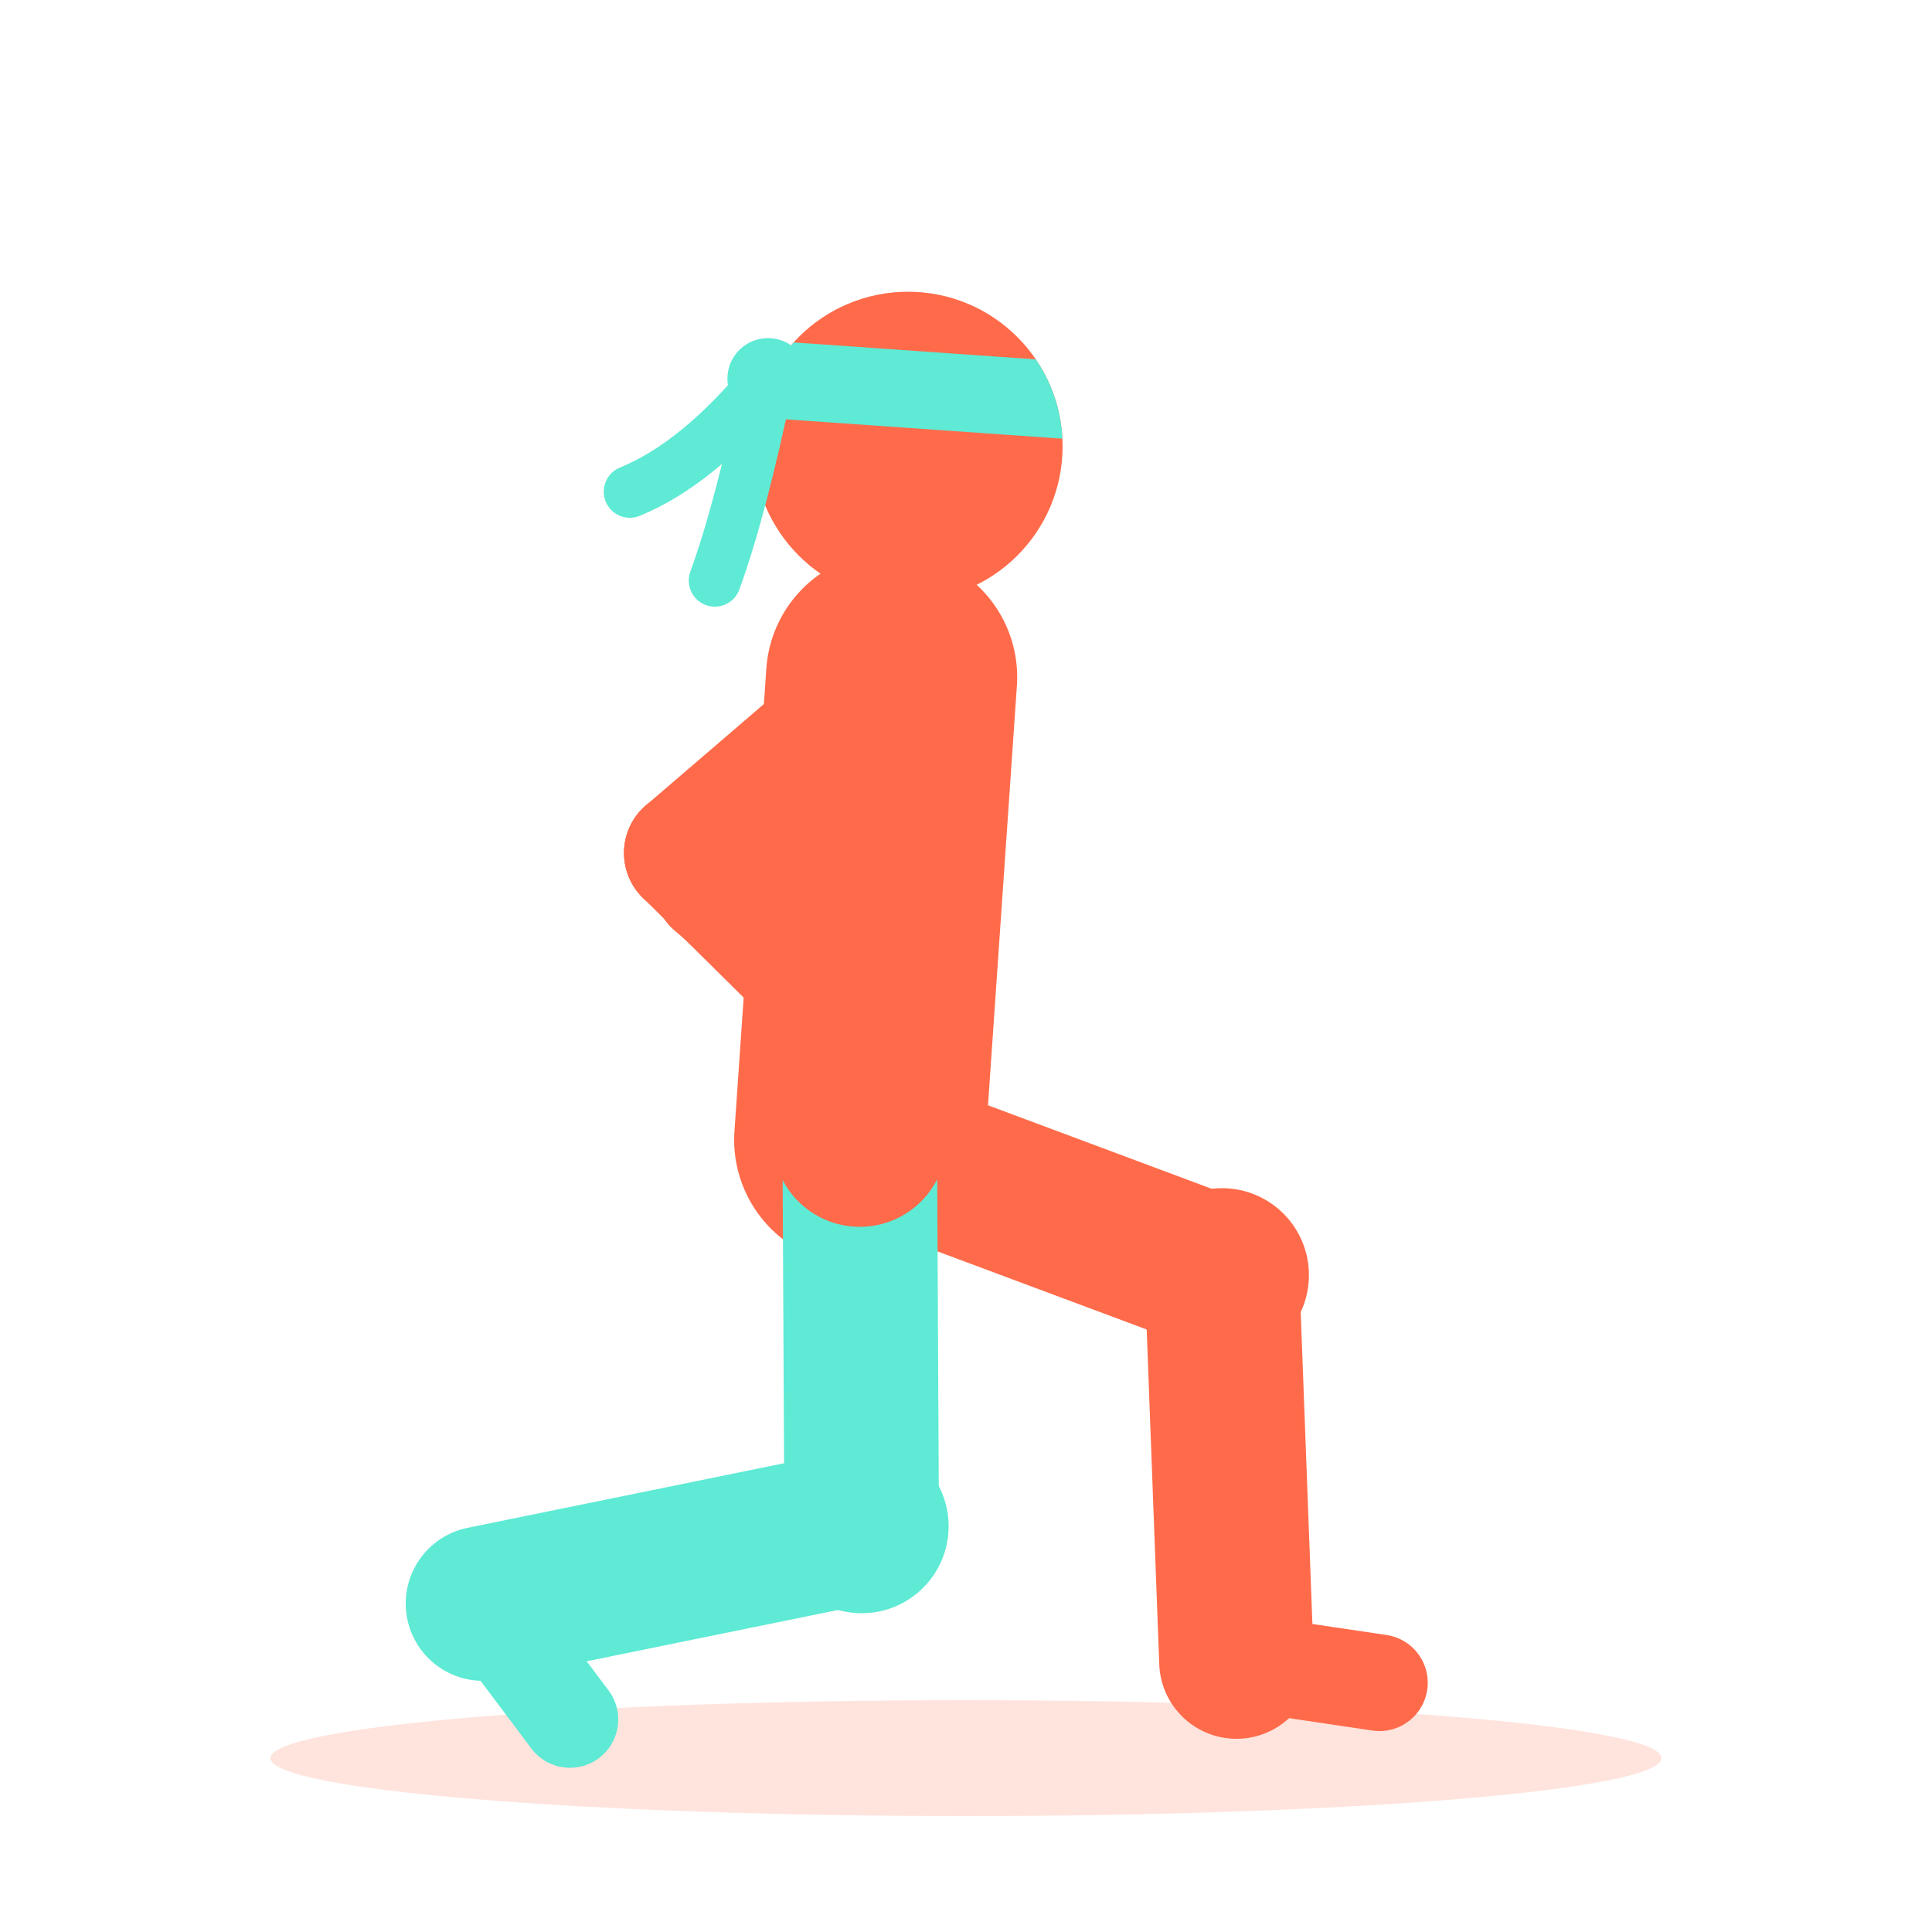
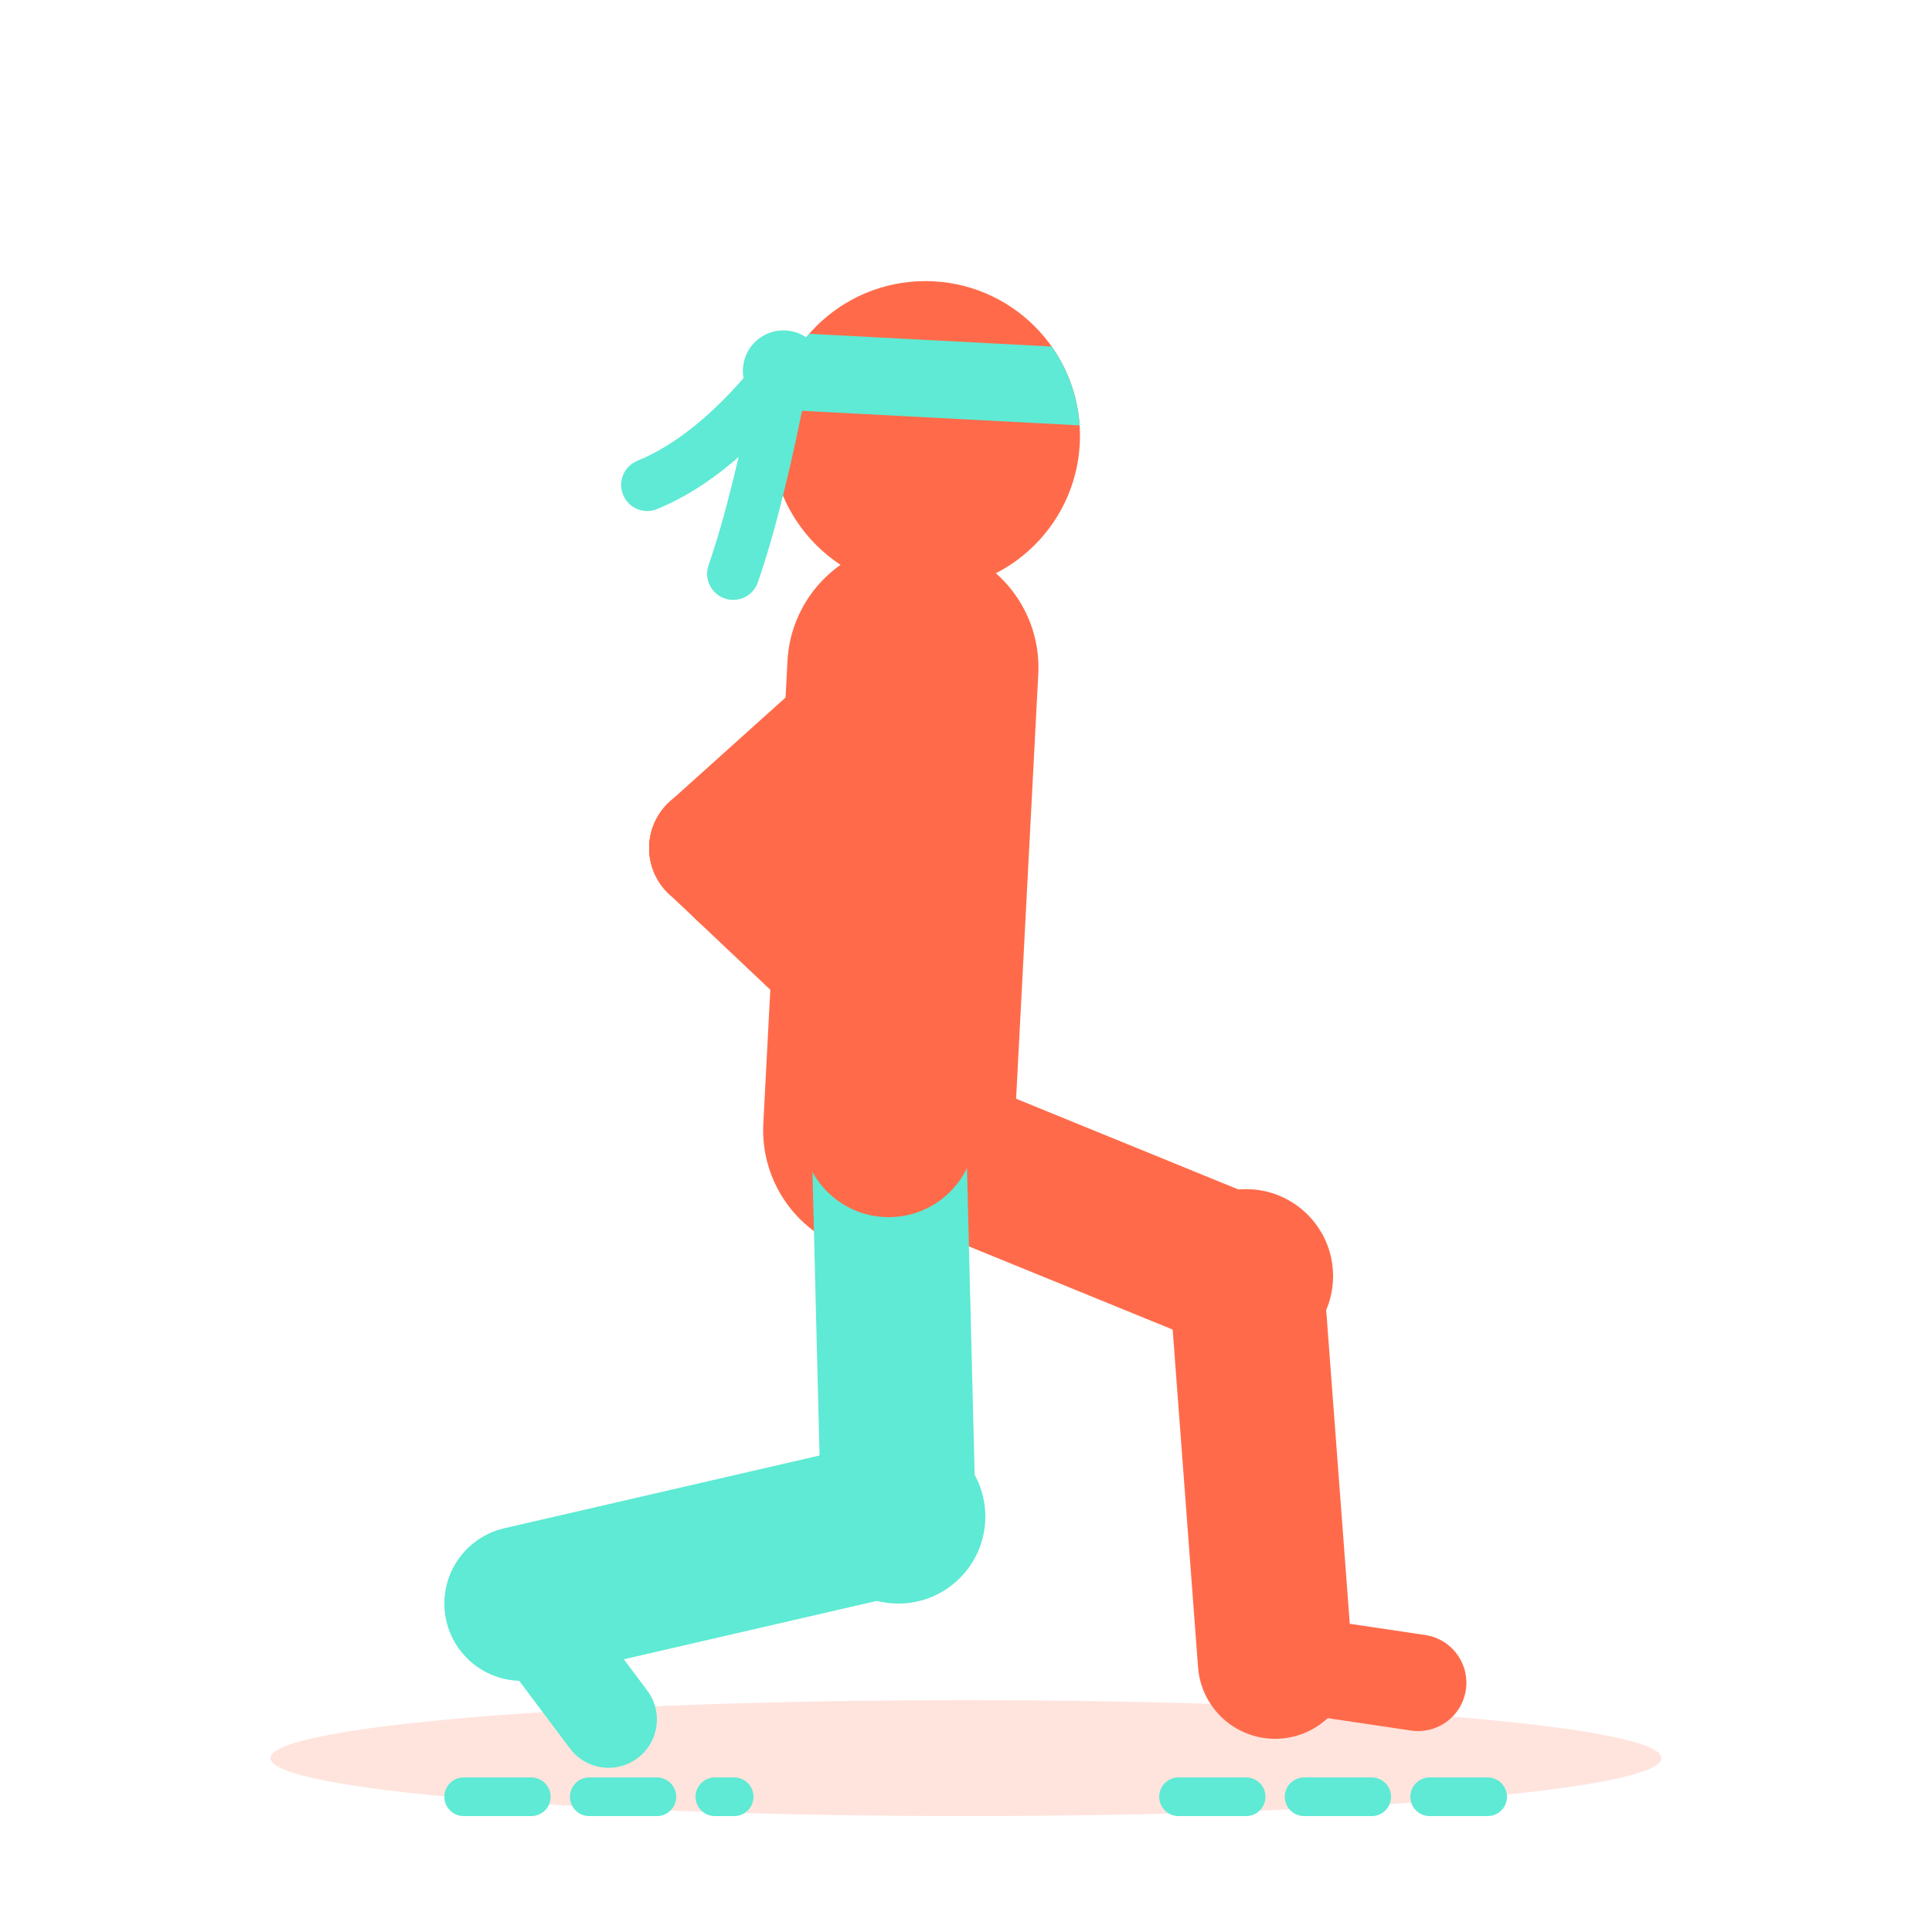
<svg xmlns="http://www.w3.org/2000/svg" viewBox="0 0 200 200" width="200" height="200">
  <ellipse cx="100" cy="182" rx="72" ry="6" fill="#FF6B4A" opacity="0.18" />
  <g>
-     <line x1="89.0" y1="118.0" x2="126.5" y2="132.0" stroke="#FF6B4A" stroke-width="16" stroke-linecap="round" />
-     <line x1="126.5" y1="132.0" x2="128.0" y2="172.0" stroke="#FF6B4A" stroke-width="16" stroke-linecap="round" />
-     <line x1="128.0" y1="172.0" x2="142.8" y2="174.2" stroke="#FF6B4A" stroke-width="10" stroke-linecap="round" />
-     <circle cx="126.5" cy="132.0" r="9" fill="#FF6B4A" />
-     <line x1="92.3" y1="70.1" x2="71.1" y2="88.3" stroke="#FF6B4A" stroke-width="13" stroke-linecap="round" />
-     <line x1="71.1" y1="88.3" x2="91.0" y2="108.0" stroke="#FF6B4A" stroke-width="13" stroke-linecap="round" />
-     <circle cx="71.1" cy="88.3" r="6.5" fill="#FF6B4A" />
-     <circle cx="91.0" cy="108.0" r="6" fill="#FF6B4A" />
-     <line x1="89.0" y1="118.0" x2="92.3" y2="70.1" stroke="#FF6B4A" stroke-width="26" stroke-linecap="round" />
-     <circle cx="94.0" cy="46.2" r="16" fill="#FF6B4A" />
-     <line x1="89.0" y1="118.0" x2="89.2" y2="158.0" stroke="#5EEAD4" stroke-width="16" stroke-linecap="round" />
-     <line x1="89.2" y1="158.0" x2="50.0" y2="166.0" stroke="#5EEAD4" stroke-width="16" stroke-linecap="round" />
-     <line x1="50.0" y1="166.0" x2="59.0" y2="178.0" stroke="#5EEAD4" stroke-width="10" stroke-linecap="round" />
-     <circle cx="89.2" cy="158.0" r="9" fill="#5EEAD4" />
-     <line x1="92.3" y1="70.1" x2="74.1" y2="91.4" stroke="#FF6B4A" stroke-width="13" stroke-linecap="round" />
-     <line x1="74.1" y1="91.4" x2="95.0" y2="110.0" stroke="#FF6B4A" stroke-width="13" stroke-linecap="round" />
-     <circle cx="74.1" cy="91.4" r="6.5" fill="#FF6B4A" />
-     <circle cx="95.0" cy="110.0" r="6" fill="#FF6B4A" />
-     <circle cx="89.0" cy="118.0" r="9" fill="#FF6B4A" />
+     <line x1="92.0" y1="117.0" x2="129.0" y2="132.1" stroke="#FF6B4A" stroke-width="16" stroke-linecap="round" />
+     <line x1="129.0" y1="132.1" x2="132.0" y2="172.0" stroke="#FF6B4A" stroke-width="16" stroke-linecap="round" />
+     <line x1="132.0" y1="172.0" x2="146.8" y2="174.2" stroke="#FF6B4A" stroke-width="10" stroke-linecap="round" />
+     <circle cx="129.0" cy="132.1" r="9" fill="#FF6B4A" />
+     <line x1="94.5" y1="69.1" x2="73.7" y2="87.8" stroke="#FF6B4A" stroke-width="13" stroke-linecap="round" />
+     <line x1="73.7" y1="87.8" x2="94.0" y2="107.0" stroke="#FF6B4A" stroke-width="13" stroke-linecap="round" />
+     <circle cx="73.7" cy="87.8" r="6.5" fill="#FF6B4A" />
+     <circle cx="94.0" cy="107.0" r="6" fill="#FF6B4A" />
+     <line x1="92.0" y1="117.0" x2="94.5" y2="69.1" stroke="#FF6B4A" stroke-width="26" stroke-linecap="round" />
+     <circle cx="95.8" cy="45.1" r="16" fill="#FF6B4A" />
+     <line x1="92.0" y1="117.0" x2="93.0" y2="157.0" stroke="#5EEAD4" stroke-width="16" stroke-linecap="round" />
+     <line x1="93.0" y1="157.0" x2="54.0" y2="166.0" stroke="#5EEAD4" stroke-width="16" stroke-linecap="round" />
+     <line x1="54.0" y1="166.0" x2="63.0" y2="178.0" stroke="#5EEAD4" stroke-width="10" stroke-linecap="round" />
+     <circle cx="93.0" cy="157.0" r="9" fill="#5EEAD4" />
+     <line x1="94.5" y1="69.1" x2="76.8" y2="90.7" stroke="#FF6B4A" stroke-width="13" stroke-linecap="round" />
+     <line x1="76.8" y1="90.7" x2="98.0" y2="109.0" stroke="#FF6B4A" stroke-width="13" stroke-linecap="round" />
+     <circle cx="76.8" cy="90.7" r="6.5" fill="#FF6B4A" />
+     <circle cx="98.0" cy="109.0" r="6" fill="#FF6B4A" />
+     <circle cx="92.0" cy="117.0" r="9" fill="#FF6B4A" />
    <clipPath id="hb">
-       <circle cx="94.0" cy="46.2" r="16" />
+       <circle cx="95.8" cy="45.1" r="16" />
    </clipPath>
    <g clip-path="url(#hb)">
-       <rect x="77.0" y="36.3" width="34" height="8.0" fill="#5EEAD4" transform="rotate(4.0 94.0 46.2)" />
+       <rect x="78.8" y="35.2" width="34" height="8.0" fill="#5EEAD4" transform="rotate(3.0 95.8 45.1)" />
    </g>
-     <path d="M79.5,39.2 Q76.7,52.7 74.0,60.1" stroke="#5EEAD4" stroke-width="5.4" stroke-linecap="round" fill="none" />
-     <path d="M79.5,39.2 Q72.3,48.0 65.2,50.9" stroke="#5EEAD4" stroke-width="5.4" stroke-linecap="round" fill="none" />
-     <circle cx="79.5" cy="39.2" r="4.2" fill="#5EEAD4" />
+     <path d="M81.1,38.4 Q78.5,51.9 75.9,59.4" stroke="#5EEAD4" stroke-width="5.4" stroke-linecap="round" fill="none" />
+     <path d="M81.1,38.4 Q74.1,47.3 67.0,50.2" stroke="#5EEAD4" stroke-width="5.4" stroke-linecap="round" fill="none" />
+     <circle cx="81.1" cy="38.4" r="4.2" fill="#5EEAD4" />
+     <line x1="122.0" y1="186.0" x2="129.0" y2="186.0" stroke="#5EEAD4" stroke-width="4" stroke-linecap="round" />
+     <line x1="135.0" y1="186.0" x2="142.0" y2="186.0" stroke="#5EEAD4" stroke-width="4" stroke-linecap="round" />
+     <line x1="148.0" y1="186.0" x2="154.0" y2="186.0" stroke="#5EEAD4" stroke-width="4" stroke-linecap="round" />
+     <line x1="48.0" y1="186.0" x2="55.0" y2="186.0" stroke="#5EEAD4" stroke-width="4" stroke-linecap="round" />
+     <line x1="61.0" y1="186.0" x2="68.0" y2="186.0" stroke="#5EEAD4" stroke-width="4" stroke-linecap="round" />
+     <line x1="74.0" y1="186.0" x2="76.0" y2="186.0" stroke="#5EEAD4" stroke-width="4" stroke-linecap="round" />
  </g>
</svg>
